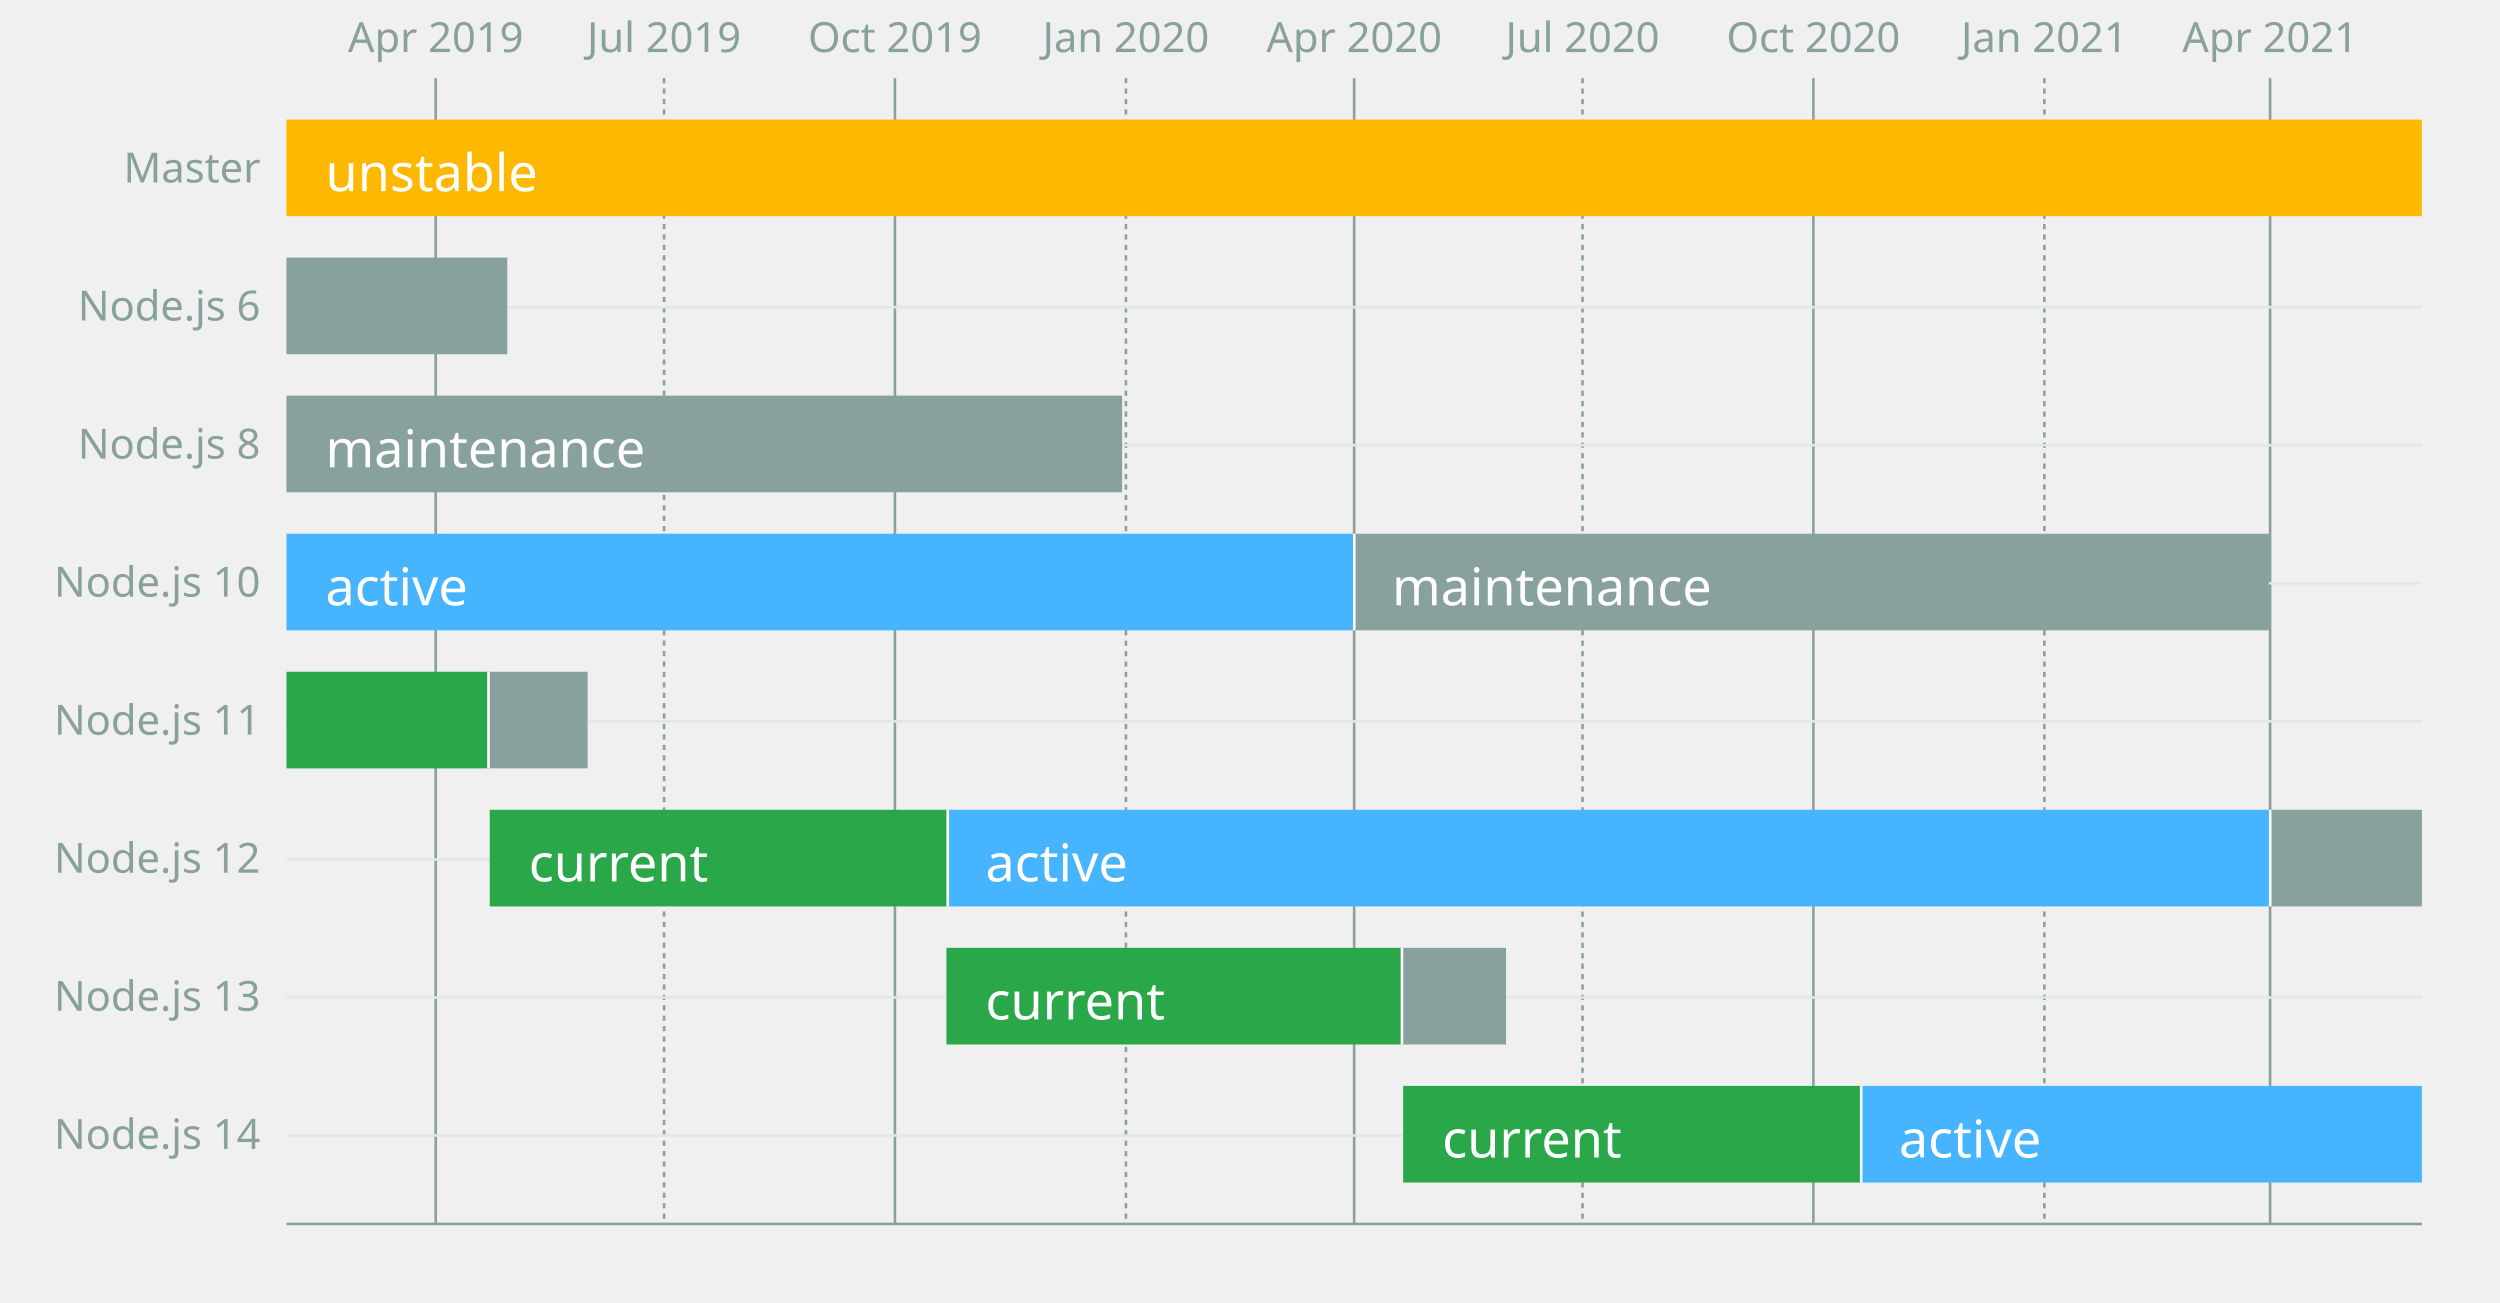
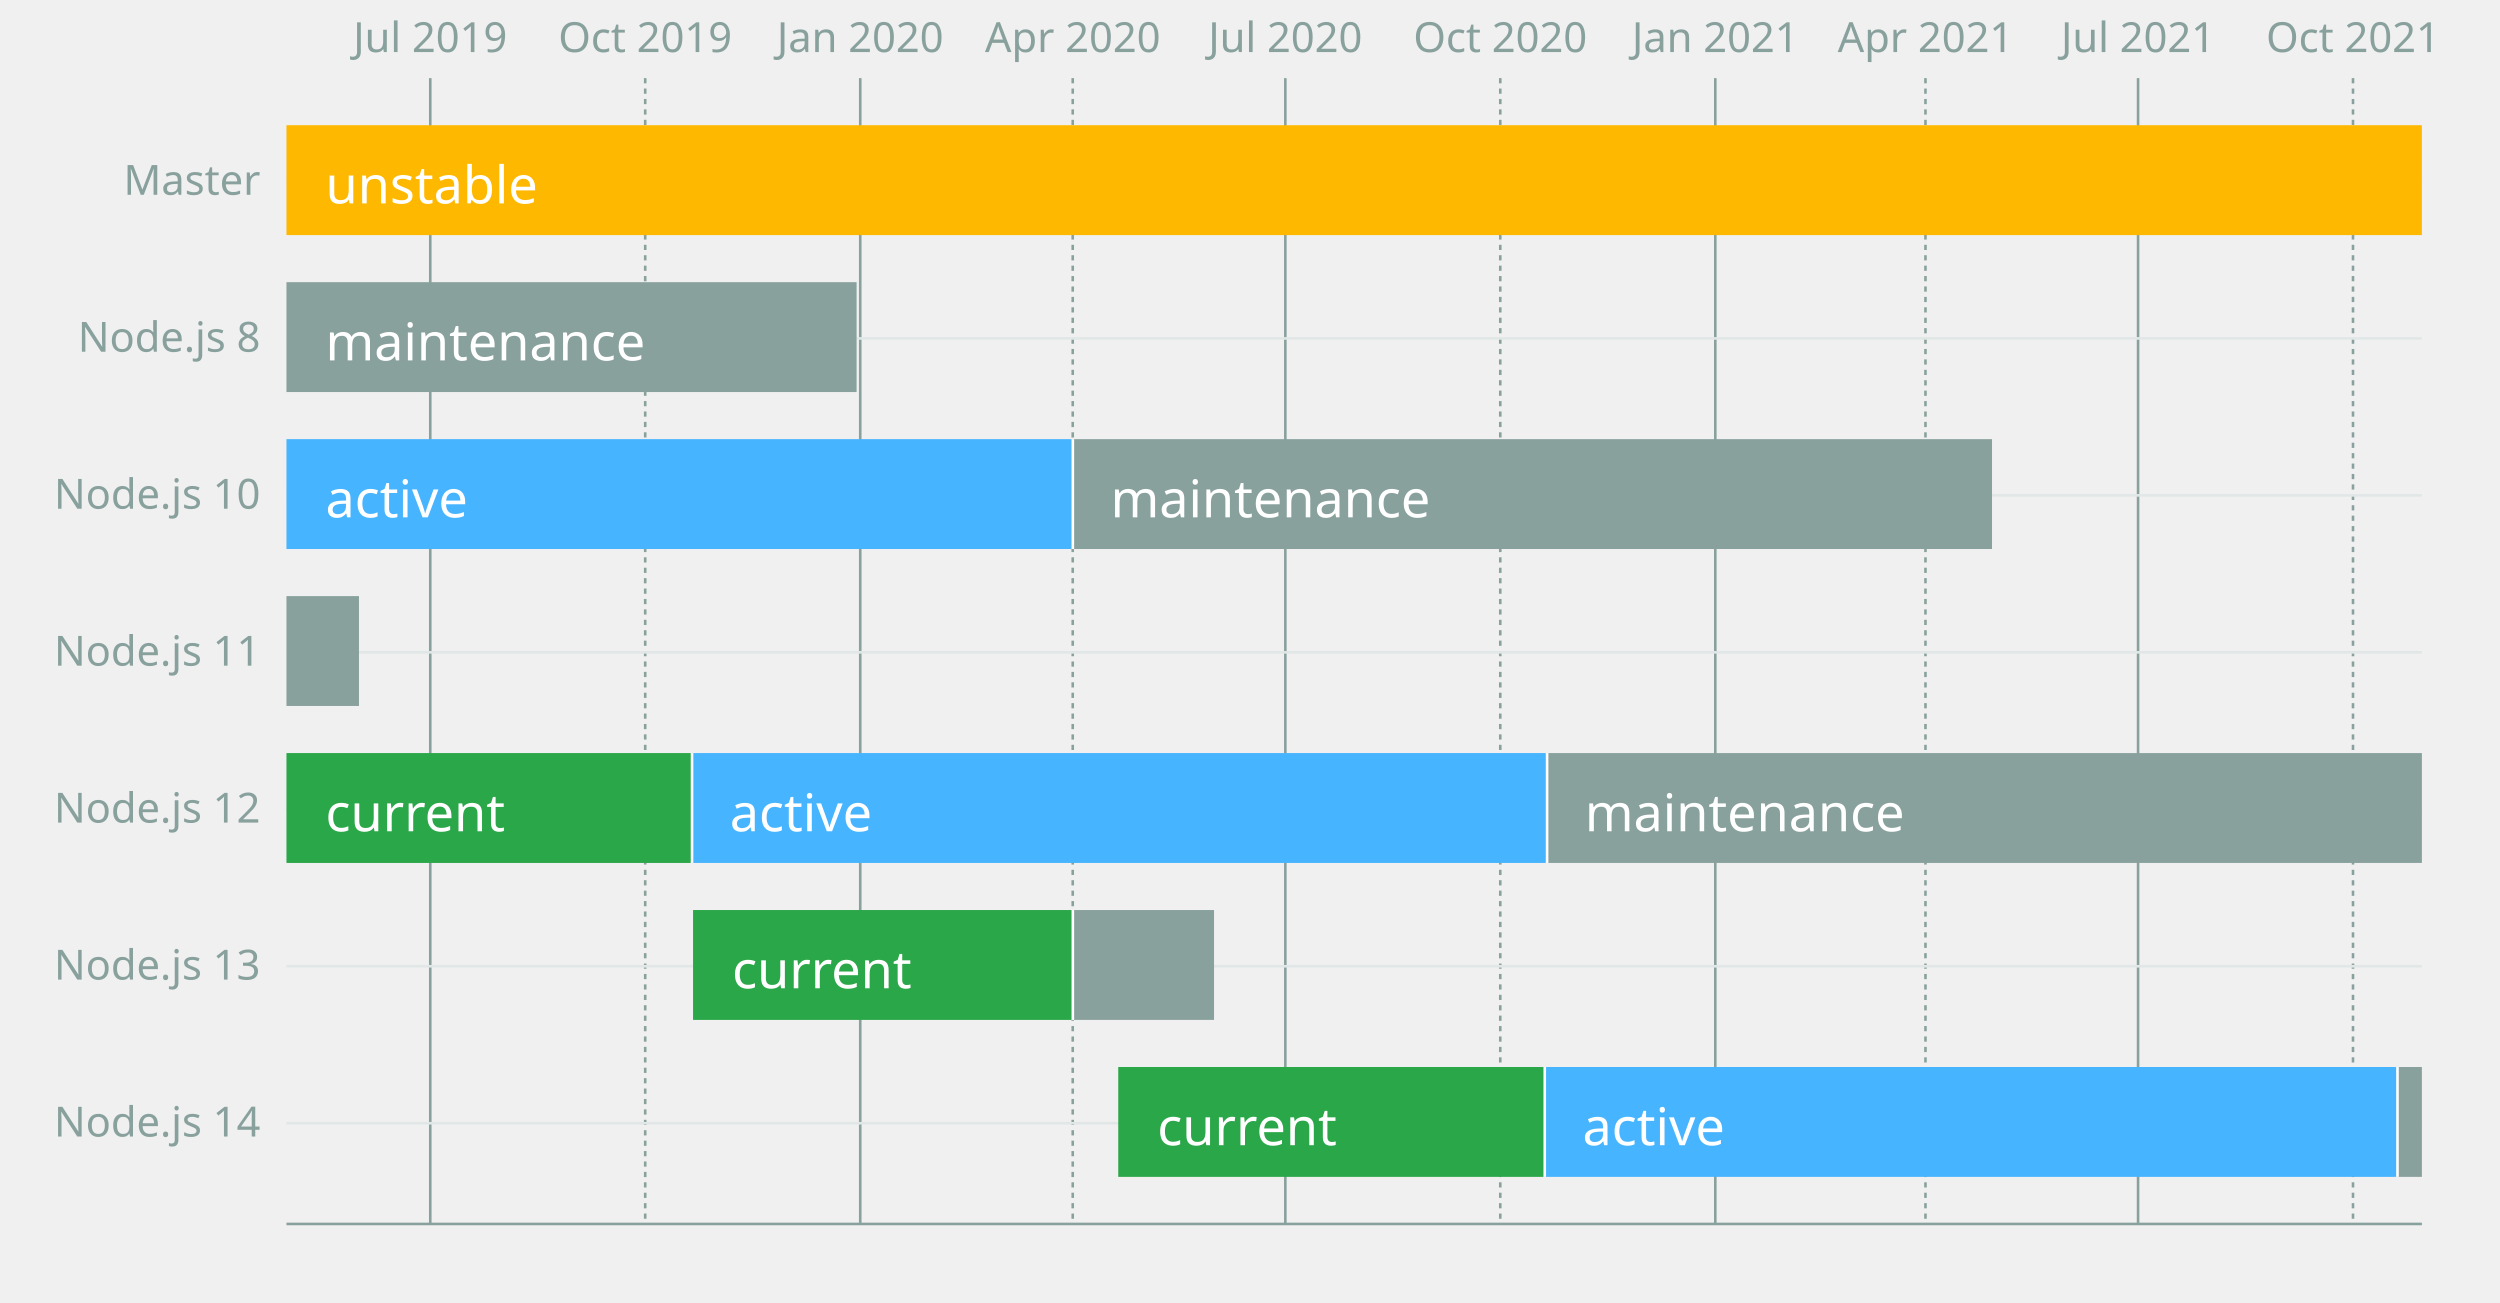
<svg xmlns="http://www.w3.org/2000/svg" width="960" height="500">
  <defs>
-     <style type="text/css"> 
- .current {
-   fill: #2aa748;
- }
- .active {
-   fill: #47b4ff;
- }
- .maintenance {
-   fill: #89a19d;
- }
- .unstable {
-   fill: #ffb800;
- }
- .bar-join {
-   fill: #ffffff;
- }
- .bar-join.unstable, .bar-join.current {
-   display: none;
- }
- .tick text {
-   font: 16px sans-serif;
-   fill: #89a19d;
- }
- .axis--y .tick text {
-   text-anchor: end;
- }
- .label {
-   fill: #fff;
-   font: 20px sans-serif;
-   font-weight: 100;
-   text-anchor: start;
-   dominant-baseline: middle;
-   text-transform: uppercase;
- } </style>
+     <style>.current{fill:#2aa748}.active{fill:#47b4ff}.maintenance,.tick text{fill:#89a19d}.unstable{fill:#ffb800}.bar-join,.label{fill:#fff}.bar-join.current{display:none}.tick text{font:16px sans-serif}.axis--y .tick text{text-anchor:end}.label{font:20px sans-serif;font-weight:100;text-anchor:start;dominant-baseline:middle;text-transform:uppercase}</style>
  </defs>
-   <g id="bar-container" transform="translate(110, 30)">
+   <g id="bar-container">
    <g class="axis axis--x" fill="none" font-size="10" font-family="sans-serif" text-anchor="middle">
-       <g class="tick" opacity="1" transform="translate(56.8134,0)">
-         <line stroke="#89a19d" y2="440" x1="0.5" x2="0.5" />
-         <text fill="#000" y="0" x="0.5" dy="-10">Apr 2019</text>
+       <g class="tick">
+         <path stroke="#89a19d" d="M.5 0v440" transform="translate(164.724 30)" />
+         <text fill="#000" x=".5" dy="-10" transform="translate(164.724 30)">Jul 2019</text>
      </g>
-       <g class="tick" opacity="1" transform="translate(144.5028,0)">
-         <line stroke="#89a19d" y2="440" x1="0.5" x2="0.5" stroke-dasharray="2,2" />
-         <text fill="#000" y="0" x="0.5" dy="-10">Jul 2019</text>
+       <g class="tick">
+         <path stroke="#89a19d" stroke-dasharray="2,2" d="M.5 0v440" transform="translate(247.259 30)" />
+         <text fill="#000" x=".5" dy="-10" transform="translate(247.259 30)">Oct 2019</text>
      </g>
-       <g class="tick" opacity="1" transform="translate(233.1558,0)">
-         <line stroke="#89a19d" y2="440" x1="0.5" x2="0.5" />
-         <text fill="#000" y="0" x="0.5" dy="-10">Oct 2019</text>
+       <g class="tick">
+         <path stroke="#89a19d" d="M.5 0v440" transform="translate(329.83 30)" />
+         <text fill="#000" x=".5" dy="-10" transform="translate(329.83 30)">Jan 2020</text>
      </g>
-       <g class="tick" opacity="1" transform="translate(321.8489,0)">
-         <line stroke="#89a19d" y2="440" x1="0.5" x2="0.5" stroke-dasharray="2,2" />
-         <text fill="#000" y="0" x="0.5" dy="-10">Jan 2020</text>
+       <g class="tick">
+         <path stroke="#89a19d" stroke-dasharray="2,2" d="M.5 0v440" transform="translate(411.43 30)" />
+         <text fill="#000" x=".5" dy="-10" transform="translate(411.43 30)">Apr 2020</text>
      </g>
-       <g class="tick" opacity="1" transform="translate(409.4981,0)">
-         <line stroke="#89a19d" y2="440" x1="0.5" x2="0.5" />
-         <text fill="#000" y="0" x="0.5" dy="-10">Apr 2020</text>
+       <g class="tick">
+         <path stroke="#89a19d" d="M.5 0v440" transform="translate(493.068 30)" />
+         <text fill="#000" x=".5" dy="-10" transform="translate(493.068 30)">Jul 2020</text>
      </g>
-       <g class="tick" opacity="1" transform="translate(497.1875,0)">
-         <line stroke="#89a19d" y2="440" x1="0.5" x2="0.5" stroke-dasharray="2,2" />
-         <text fill="#000" y="0" x="0.5" dy="-10">Jul 2020</text>
+       <g class="tick">
+         <path stroke="#89a19d" stroke-dasharray="2,2" d="M.5 0v440" transform="translate(575.602 30)" />
+         <text fill="#000" x=".5" dy="-10" transform="translate(575.602 30)">Oct 2020</text>
      </g>
-       <g class="tick" opacity="1" transform="translate(585.8405,0)">
-         <line stroke="#89a19d" y2="440" x1="0.5" x2="0.5" />
-         <text fill="#000" y="0" x="0.5" dy="-10">Oct 2020</text>
+       <g class="tick">
+         <path stroke="#89a19d" d="M.5 0v440" transform="translate(658.174 30)" />
+         <text fill="#000" x=".5" dy="-10" transform="translate(658.174 30)">Jan 2021</text>
      </g>
-       <g class="tick" opacity="1" transform="translate(674.5336,0)">
-         <line stroke="#89a19d" y2="440" x1="0.5" x2="0.5" stroke-dasharray="2,2" />
-         <text fill="#000" y="0" x="0.5" dy="-10">Jan 2021</text>
+       <g class="tick">
+         <path stroke="#89a19d" stroke-dasharray="2,2" d="M.5 0v440" transform="translate(738.877 30)" />
+         <text fill="#000" x=".5" dy="-10" transform="translate(738.877 30)">Apr 2021</text>
      </g>
-       <g class="tick" opacity="1" transform="translate(761.2192,0)">
-         <line stroke="#89a19d" y2="440" x1="0.5" x2="0.5" />
-         <text fill="#000" y="0" x="0.5" dy="-10">Apr 2021</text>
+       <g class="tick">
+         <path stroke="#89a19d" d="M.5 0v440" transform="translate(820.515 30)" />
+         <text fill="#000" x=".5" dy="-10" transform="translate(820.515 30)">Jul 2021</text>
+       </g>
+       <g class="tick">
+         <path stroke="#89a19d" stroke-dasharray="2,2" d="M.5 0v440" transform="translate(903.05 30)" />
+         <text fill="#000" x=".5" dy="-10" transform="translate(903.05 30)">Oct 2021</text>
      </g>
    </g>
-     <g class="axis axis--y" fill="none" font-size="10" font-family="sans-serif" text-anchor="start">
-       <g class="tick" opacity="1" transform="translate(0,34.45783)">
-         <line stroke="#e1e7e7" x2="820" y1="0.5" y2="0.5" />
-         <text fill="#000" x="0" y="0.5" dy="0.32em" dx="-10">Master</text>
+     <g class="axis axis--y" fill="none" font-size="10" font-family="sans-serif">
+       <g class="tick">
+         <path stroke="#e1e7e7" d="M0 .5h820" transform="translate(110 69.178)" />
+         <text fill="#000" y=".5" dy=".32em" dx="-10" transform="translate(110 69.178)">Master</text>
      </g>
-       <g class="tick" opacity="1" transform="translate(0,87.46988)">
-         <line stroke="#e1e7e7" x2="820" y1="0.5" y2="0.5" />
-         <text fill="#000" x="0" y="0.5" dy="0.32em" dx="-10">Node.js 6</text>
+       <g class="tick">
+         <path stroke="#e1e7e7" d="M0 .5h820" transform="translate(110 129.452)" />
+         <text fill="#000" y=".5" dy=".32em" dx="-10" transform="translate(110 129.452)">Node.js 8</text>
      </g>
-       <g class="tick" opacity="1" transform="translate(0,140.4819)">
-         <line stroke="#e1e7e7" x2="820" y1="0.5" y2="0.5" />
-         <text fill="#000" x="0" y="0.5" dy="0.32em" dx="-10">Node.js 8</text>
+       <g class="tick">
+         <path stroke="#e1e7e7" d="M0 .5h820" transform="translate(110 189.726)" />
+         <text fill="#000" y=".5" dy=".32em" dx="-10" transform="translate(110 189.726)">Node.js 10</text>
      </g>
-       <g class="tick" opacity="1" transform="translate(0,193.494)">
-         <line stroke="#e1e7e7" x2="820" y1="0.5" y2="0.5" />
-         <text fill="#000" x="0" y="0.5" dy="0.32em" dx="-10">Node.js 10</text>
+       <g class="tick">
+         <path stroke="#e1e7e7" d="M0 .5h820" transform="translate(110 250)" />
+         <text fill="#000" y=".5" dy=".32em" dx="-10" transform="translate(110 250)">Node.js 11</text>
      </g>
-       <g class="tick" opacity="1" transform="translate(0,246.506)">
-         <line stroke="#e1e7e7" x2="820" y1="0.5" y2="0.5" />
-         <text fill="#000" x="0" y="0.5" dy="0.32em" dx="-10">Node.js 11</text>
+       <g class="tick">
+         <path stroke="#e1e7e7" d="M0 .5h820" transform="translate(110 310.274)" />
+         <text fill="#000" y=".5" dy=".32em" dx="-10" transform="translate(110 310.274)">Node.js 12</text>
      </g>
-       <g class="tick" opacity="1" transform="translate(0,299.5181)">
-         <line stroke="#e1e7e7" x2="820" y1="0.5" y2="0.5" />
-         <text fill="#000" x="0" y="0.5" dy="0.32em" dx="-10">Node.js 12</text>
+       <g class="tick">
+         <path stroke="#e1e7e7" d="M0 .5h820" transform="translate(110 370.548)" />
+         <text fill="#000" y=".5" dy=".32em" dx="-10" transform="translate(110 370.548)">Node.js 13</text>
      </g>
-       <g class="tick" opacity="1" transform="translate(0,352.5301)">
-         <line stroke="#e1e7e7" x2="820" y1="0.5" y2="0.5" />
-         <text fill="#000" x="0" y="0.5" dy="0.32em" dx="-10">Node.js 13</text>
+       <g class="tick">
+         <path stroke="#e1e7e7" d="M0 .5h820" transform="translate(110 430.822)" />
+         <text fill="#000" y=".5" dy=".32em" dx="-10" transform="translate(110 430.822)">Node.js 14</text>
      </g>
-       <g class="tick" opacity="1" transform="translate(0,405.5422)">
-         <line stroke="#e1e7e7" x2="820" y1="0.5" y2="0.5" />
-         <text fill="#000" x="0" y="0.5" dy="0.32em" dx="-10">Node.js 14</text>
-       </g>
-       <line y1="440" y2="440" x2="820" stroke="#89a19d" />
+       <path stroke="#89a19d" d="M0 440h820" transform="translate(110 30)" />
+     </g>
+     <path class="bar unstable" d="M0 18.082h820v42.192H0z" transform="translate(110 30)" />
+     <text class="label" x="15" y="41.178" transform="translate(110 30)">unstable</text>
+     <path class="bar maintenance" d="M0 78.356h218.933v42.192H0z" transform="translate(110 30)" />
+     <text class="label" x="15" y="101.452" transform="translate(110 30)">maintenance</text>
+     <path class="bar maintenance" d="M301.468 138.63h353.463v42.192H301.468z" transform="translate(110 30)" />
+     <path class="bar-join maintenance" d="M300.468 138.63h2v42.192h-2z" transform="translate(110 30)" />
+     <text class="label" x="316.468" y="161.726" transform="translate(110 30)">maintenance</text>
+     <path class="bar active" d="M0 138.63h301.468v42.192H0z" transform="translate(110 30)" />
+     <text class="label" x="15" y="161.726" transform="translate(110 30)">active</text>
+     <path class="bar maintenance" d="M0 198.904h27.848v42.192H0zM483.582 259.178H820v42.192H483.582z" transform="translate(110 30)" />
+     <path class="bar-join maintenance" d="M482.582 259.178h2v42.192h-2z" transform="translate(110 30)" />
+     <text class="label" x="498.582" y="282.274" transform="translate(110 30)">maintenance</text>
+     <g>
+       <path class="bar active" d="M155.238 259.178h328.344v42.192H155.238z" transform="translate(110 30)" />
+       <path class="bar-join active" d="M154.238 259.178h2v42.192h-2z" transform="translate(110 30)" />
+       <text class="label" x="170.238" y="282.274" transform="translate(110 30)">active</text>
    </g>
    <g>
-       <rect class="bar unstable" x="0" y="15.904" width="820" height="37.108" />
-       <rect class="bar-join unstable" x="-1" y="15.904" width="2" height="37.108" style="opacity: 0;" />
-       <text class="label" x="15" y="36.458" style="opacity: 1;">unstable</text>
+       <path class="bar current" d="M0 259.178h155.238v42.192H0z" transform="translate(110 30)" />
+       <text class="label" x="15" y="282.274" transform="translate(110 30)">current</text>
    </g>
    <g>
-       <rect class="bar maintenance" x="0" y="68.916" width="84.799" height="37.108" />
-       <rect class="bar-join maintenance" x="-1" y="68.916" width="2" height="37.108" style="opacity: 0;" />
-       <text class="label" x="15" y="89.47" style="opacity: 0;">maintenance</text>
+       <path class="bar maintenance" d="M301.468 319.452h54.724v42.192h-54.724z" transform="translate(110 30)" />
+       <path class="bar-join maintenance" d="M300.468 319.452h2v42.192h-2z" transform="translate(110 30)" />
    </g>
    <g>
-       <rect class="bar maintenance" x="0" y="121.928" width="320.885" height="37.108" />
-       <rect class="bar-join maintenance" x="-1" y="121.928" width="2" height="37.108" style="opacity: 0;" />
-       <text class="label" x="15" y="142.482" style="opacity: 1;">maintenance</text>
+       <path class="bar current" d="M156.135 319.452h145.333v42.192H156.135z" transform="translate(110 30)" />
+       <text class="label" x="171.135" y="342.548" transform="translate(110 30)">current</text>
    </g>
    <g>
-       <rect class="bar maintenance" x="409.538" y="174.94" width="351.721" height="37.108" />
-       <rect class="bar-join maintenance" x="408.538" y="174.94" width="2" height="37.108" style="opacity: 1;" />
-       <text class="label" x="424.538" y="195.494" style="opacity: 1;">maintenance</text>
+       <path class="bar maintenance" d="M810.132 379.726H820v42.192h-9.868z" transform="translate(110 30)" />
+       <path class="bar-join maintenance" d="M809.132 379.726h2v42.192h-2z" transform="translate(110 30)" />
    </g>
    <g>
-       <rect class="bar active" x="0" y="174.94" width="409.538" height="37.108" />
-       <rect class="bar-join active" x="-1" y="174.94" width="2" height="37.108" style="opacity: 0;" />
-       <text class="label" x="15" y="195.494" style="opacity: 1;">active</text>
+       <path class="bar active" d="M482.685 379.726h327.447v42.192H482.685z" transform="translate(110 30)" />
+       <path class="bar-join active" d="M481.685 379.726h2v42.192h-2z" transform="translate(110 30)" />
+       <text class="label" x="497.685" y="402.822" transform="translate(110 30)">active</text>
    </g>
    <g>
-       <rect class="bar maintenance" x="77.09" y="227.952" width="38.545" height="37.108" />
-       <rect class="bar-join maintenance" x="76.09" y="227.952" width="2" height="37.108" style="opacity: 1;" />
-       <text class="label" x="92.09" y="248.506" style="opacity: 0;">maintenance</text>
-     </g>
-     <g>
-       <rect class="bar current" x="0" y="227.952" width="77.09" height="37.108" />
-       <rect class="bar-join current" x="-1" y="227.952" width="2" height="37.108" style="opacity: 0;" />
-       <text class="label" x="15" y="248.506" style="opacity: 0;">current</text>
-     </g>
-     <g>
-       <rect class="bar maintenance" x="761.259" y="280.964" width="58.741" height="37.108" />
-       <rect class="bar-join maintenance" x="760.259" y="280.964" width="2" height="37.108" style="opacity: 1;" />
-       <text class="label" x="776.259" y="301.518" style="opacity: 0;">maintenance</text>
-     </g>
-     <g>
-       <rect class="bar active" x="253.432" y="280.964" width="507.827" height="37.108" />
-       <rect class="bar-join active" x="252.432" y="280.964" width="2" height="37.108" style="opacity: 1;" />
-       <text class="label" x="268.432" y="301.518" style="opacity: 1;">active</text>
-     </g>
-     <g>
-       <rect class="bar current" x="78.053" y="280.964" width="175.379" height="37.108" />
-       <rect class="bar-join current" x="77.053" y="280.964" width="2" height="37.108" style="opacity: 0;" />
-       <text class="label" x="93.053" y="301.518" style="opacity: 1;">current</text>
-     </g>
-     <g>
-       <rect class="bar maintenance" x="427.847" y="333.976" width="40.472" height="37.108" />
-       <rect class="bar-join maintenance" x="426.847" y="333.976" width="2" height="37.108" style="opacity: 1;" />
-       <text class="label" x="442.847" y="354.53" style="opacity: 0;">maintenance</text>
-     </g>
-     <g>
-       <rect class="bar current" x="253.432" y="333.976" width="174.415" height="37.108" />
-       <rect class="bar-join current" x="252.432" y="333.976" width="2" height="37.108" style="opacity: 0;" />
-       <text class="label" x="268.432" y="354.53" style="opacity: 1;">current</text>
-     </g>
-     <g>
-       <rect class="bar active" x="604.189" y="386.988" width="215.811" height="37.108" />
-       <rect class="bar-join active" x="603.189" y="386.988" width="2" height="37.108" style="opacity: 1;" />
-       <text class="label" x="619.189" y="407.542" style="opacity: 1;">active</text>
-     </g>
-     <g>
-       <rect class="bar current" x="428.811" y="386.988" width="175.379" height="37.108" />
-       <rect class="bar-join current" x="427.811" y="386.988" width="2" height="37.108" style="opacity: 0;" />
-       <text class="label" x="443.811" y="407.542" style="opacity: 1;">current</text>
+       <path class="bar current" d="M319.41 379.726h163.275v42.192H319.41z" transform="translate(110 30)" />
+       <text class="label" x="334.41" y="402.822" transform="translate(110 30)">current</text>
    </g>
  </g>
</svg>
